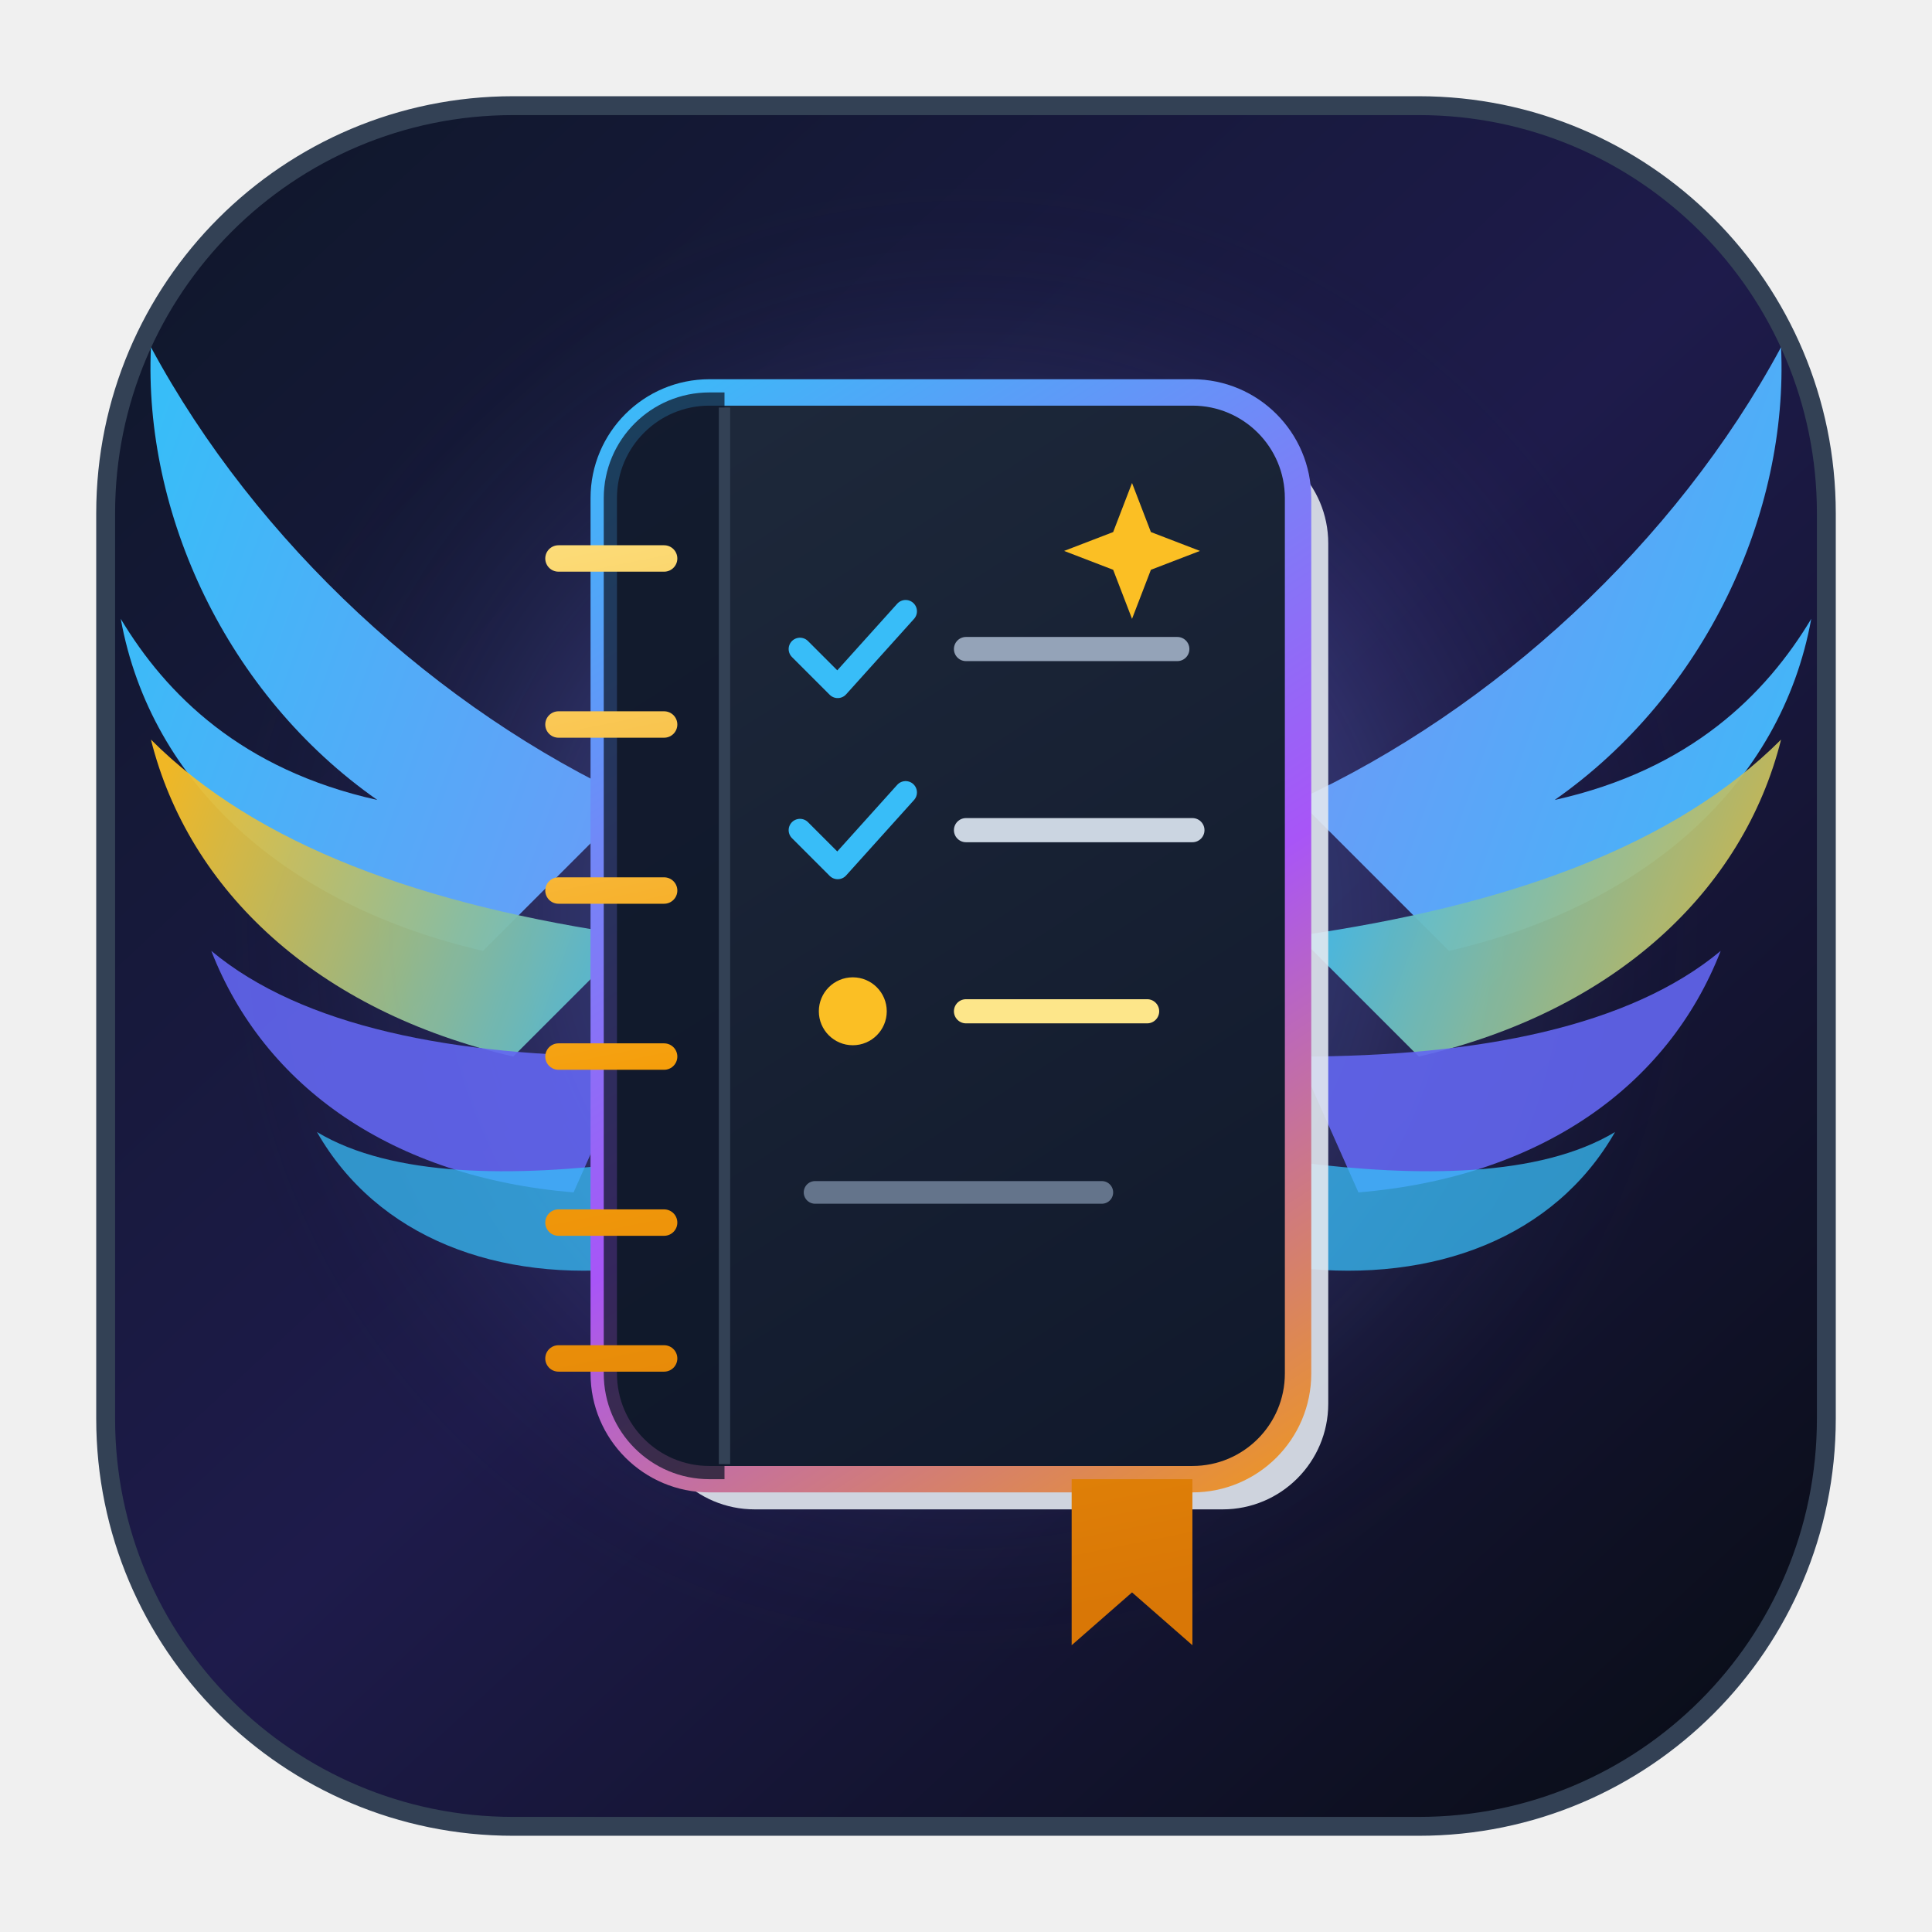
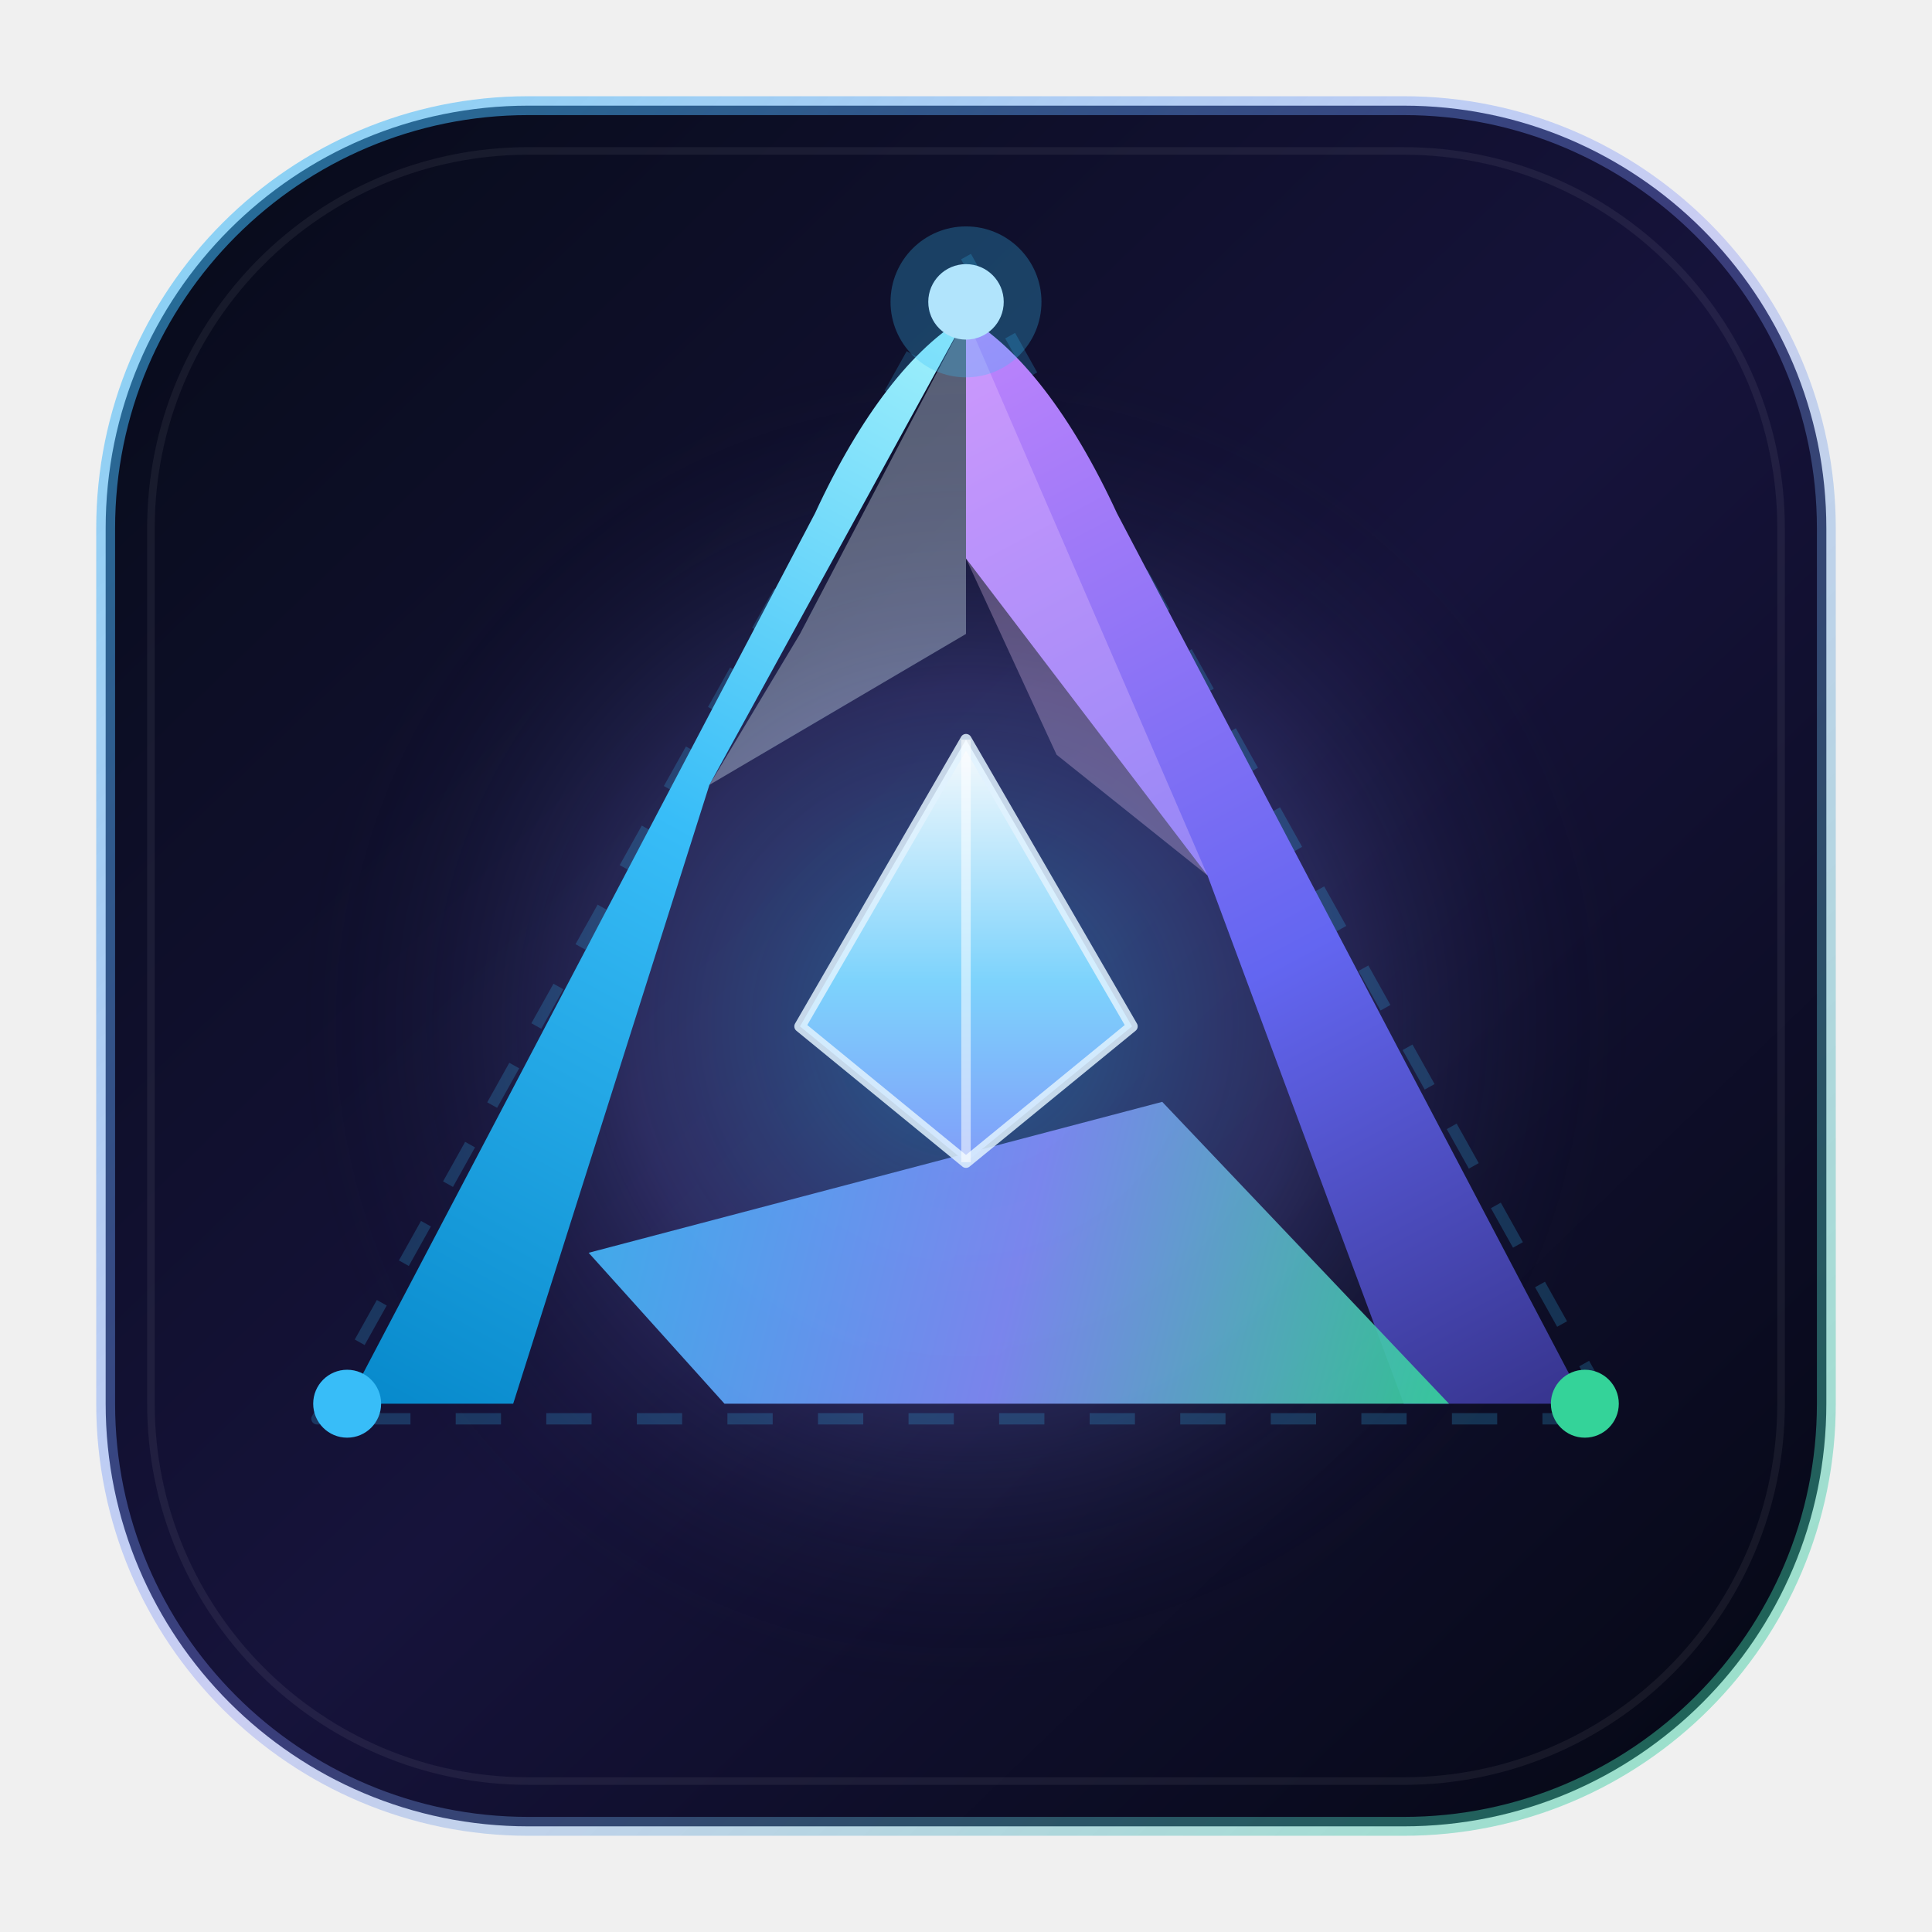
<svg xmlns="http://www.w3.org/2000/svg" viewBox="0 0 256 256" fill="none">
  <defs>
-     <linearGradient id="bgGrad" x1="24" y1="16" x2="232" y2="240" gradientUnits="userSpaceOnUse">
-       <stop offset="0%" stop-color="#0F172A" />
-       <stop offset="50%" stop-color="#1E1B4B" />
-       <stop offset="100%" stop-color="#090D16" />
+     <linearGradient id="bgGrad" x1="20" y1="16" x2="236" y2="240" gradientUnits="userSpaceOnUse">
+       <stop offset="0%" stop-color="#070B19" />
+       <stop offset="52%" stop-color="#16133B" />
+       <stop offset="100%" stop-color="#050814" />
    </linearGradient>
-     <radialGradient id="auraGlow" cx="50%" cy="48%" r="48%">
-       <stop offset="0%" stop-color="#38BDF8" stop-opacity="0.42" />
-       <stop offset="55%" stop-color="#818CF8" stop-opacity="0.18" />
-       <stop offset="100%" stop-color="#0F172A" stop-opacity="0" />
+     <radialGradient id="prismGlow" cx="50%" cy="52%" r="48%">
+       <stop offset="0%" stop-color="#38BDF8" stop-opacity="0.45" />
+       <stop offset="50%" stop-color="#818CF8" stop-opacity="0.22" />
+       <stop offset="100%" stop-color="#070B19" stop-opacity="0" />
    </radialGradient>
-     <linearGradient id="wingTop" x1="16" y1="68" x2="240" y2="148" gradientUnits="userSpaceOnUse">
+     <linearGradient id="squircleStroke" x1="20" y1="20" x2="236" y2="236" gradientUnits="userSpaceOnUse">
+       <stop offset="0%" stop-color="#38BDF8" stop-opacity="0.58" />
+       <stop offset="50%" stop-color="#818CF8" stop-opacity="0.34" />
+       <stop offset="100%" stop-color="#34D399" stop-opacity="0.48" />
+     </linearGradient>
+     <linearGradient id="facetLeft" x1="48" y1="196" x2="132" y2="42" gradientUnits="userSpaceOnUse">
+       <stop offset="0%" stop-color="#0284C7" />
+       <stop offset="55%" stop-color="#38BDF8" />
+       <stop offset="100%" stop-color="#A5F3FC" />
+     </linearGradient>
+     <linearGradient id="facetRight" x1="126" y1="42" x2="208" y2="196" gradientUnits="userSpaceOnUse">
+       <stop offset="0%" stop-color="#C084FC" />
+       <stop offset="55%" stop-color="#6366F1" />
+       <stop offset="100%" stop-color="#312E81" />
+     </linearGradient>
+     <linearGradient id="facetBase" x1="68" y1="162" x2="192" y2="192" gradientUnits="userSpaceOnUse">
      <stop offset="0%" stop-color="#38BDF8" />
-       <stop offset="50%" stop-color="#818CF8" />
-       <stop offset="100%" stop-color="#38BDF8" />
+       <stop offset="52%" stop-color="#818CF8" />
+       <stop offset="100%" stop-color="#34D399" />
    </linearGradient>
-     <linearGradient id="wingMid" x1="24" y1="96" x2="232" y2="172" gradientUnits="userSpaceOnUse">
-       <stop offset="0%" stop-color="#FBBF24" />
-       <stop offset="35%" stop-color="#38BDF8" />
-       <stop offset="65%" stop-color="#38BDF8" />
-       <stop offset="100%" stop-color="#FBBF24" />
-     </linearGradient>
-     <linearGradient id="notebookCover" x1="82" y1="54" x2="178" y2="204" gradientUnits="userSpaceOnUse">
-       <stop offset="0%" stop-color="#1E293B" />
-       <stop offset="100%" stop-color="#0F172A" />
-     </linearGradient>
-     <linearGradient id="notebookStroke" x1="80" y1="52" x2="176" y2="204" gradientUnits="userSpaceOnUse">
-       <stop offset="0%" stop-color="#38BDF8" />
-       <stop offset="55%" stop-color="#A855F7" />
-       <stop offset="100%" stop-color="#F59E0B" />
-     </linearGradient>
-     <linearGradient id="goldAccent" x1="128" y1="50" x2="160" y2="210" gradientUnits="userSpaceOnUse">
-       <stop offset="0%" stop-color="#FDE68A" />
-       <stop offset="50%" stop-color="#F59E0B" />
-       <stop offset="100%" stop-color="#D97706" />
+     <linearGradient id="coreShard" x1="128" y1="98" x2="128" y2="162" gradientUnits="userSpaceOnUse">
+       <stop offset="0%" stop-color="#F8FAFC" />
+       <stop offset="50%" stop-color="#7DD3FC" />
+       <stop offset="100%" stop-color="#818CF8" />
    </linearGradient>
  </defs>
-   <rect x="14" y="14" width="228" height="228" rx="54" fill="url(#bgGrad)" stroke="#334155" stroke-width="2.5" />
-   <circle cx="128" cy="126" r="104" fill="url(#auraGlow)" />
-   <g>
-     <path d="M84 106 C58 94, 34 72, 20 46 C19 68, 30 92, 50 106 C32 102, 22 92, 16 82 C20 104, 38 120, 64 126 Z" fill="url(#wingTop)" />
-     <path d="M84 124 C56 120, 34 112, 20 98 C25 118, 42 134, 68 140 Z" fill="url(#wingMid)" opacity="0.95" />
-     <path d="M84 140 C60 140, 40 136, 28 126 C35 144, 52 156, 76 158 Z" fill="#6366F1" opacity="0.9" />
-     <path d="M84 154 C68 156, 52 156, 42 150 C50 164, 66 170, 84 168 Z" fill="#38BDF8" opacity="0.75" />
-   </g>
-   <g>
-     <path d="M172 106 C198 94, 222 72, 236 46 C237 68, 226 92, 206 106 C224 102, 234 92, 240 82 C236 104, 218 120, 192 126 Z" fill="url(#wingTop)" />
-     <path d="M172 124 C200 120, 222 112, 236 98 C231 118, 214 134, 188 140 Z" fill="url(#wingMid)" opacity="0.95" />
-     <path d="M172 140 C196 140, 216 136, 228 126 C221 144, 204 156, 180 158 Z" fill="#6366F1" opacity="0.9" />
-     <path d="M172 154 C188 156, 204 156, 214 150 C206 164, 190 170, 172 168 Z" fill="#38BDF8" opacity="0.75" />
-   </g>
-   <rect x="86" y="58" width="90" height="142" rx="14" fill="#E2E8F0" opacity="0.9" />
-   <rect x="83" y="55" width="90" height="142" rx="14" fill="#94A3B8" opacity="0.5" />
-   <rect x="80" y="52" width="92" height="144" rx="14" fill="url(#notebookCover)" stroke="url(#notebookStroke)" stroke-width="3.5" />
-   <path d="M94 52 H96 V196 H94 C86.268 196 80 189.732 80 182 V66 C80 58.268 86.268 52 94 52 Z" fill="#0F172A" opacity="0.75" />
-   <line x1="96" y1="54" x2="96" y2="194" stroke="#334155" stroke-width="1.5" />
-   <g stroke="url(#goldAccent)" stroke-width="3.5" stroke-linecap="round">
-     <path d="M74 74 H88" />
-     <path d="M74 96 H88" />
-     <path d="M74 118 H88" />
-     <path d="M74 140 H88" />
-     <path d="M74 162 H88" />
-     <path d="M74 180 H88" />
-   </g>
-   <path d="M106 86 L111 91 L120 81" stroke="#38BDF8" stroke-width="3" stroke-linecap="round" stroke-linejoin="round" />
-   <line x1="128" y1="86" x2="156" y2="86" stroke="#94A3B8" stroke-width="3.2" stroke-linecap="round" />
-   <path d="M106 110 L111 115 L120 105" stroke="#38BDF8" stroke-width="3" stroke-linecap="round" stroke-linejoin="round" />
-   <line x1="128" y1="110" x2="158" y2="110" stroke="#CBD5E1" stroke-width="3.2" stroke-linecap="round" />
-   <circle cx="113" cy="134" r="4.5" fill="#FBBF24" />
-   <line x1="128" y1="134" x2="152" y2="134" stroke="#FDE68A" stroke-width="3.2" stroke-linecap="round" />
-   <line x1="108" y1="158" x2="146" y2="158" stroke="#64748B" stroke-width="3" stroke-linecap="round" />
-   <path d="M150 64 L152.5 70.5 L159 73 L152.5 75.5 L150 82 L147.5 75.5 L141 73 L147.5 70.5 Z" fill="#FBBF24" />
-   <path d="M142 196 V218 L150 211 L158 218 V196 Z" fill="url(#goldAccent)" />
+   <rect x="14" y="14" width="228" height="228" rx="56" fill="url(#bgGrad)" stroke="url(#squircleStroke)" stroke-width="2.5" />
+   <rect x="20" y="20" width="216" height="216" rx="50" stroke="#FFFFFF" stroke-opacity="0.06" stroke-width="1" />
+   <circle cx="128" cy="132" r="92" fill="url(#prismGlow)" />
+   <path d="M128 34 L214 188 L42 188 Z" stroke="#38BDF8" stroke-opacity="0.22" stroke-width="1.5" stroke-linejoin="round" stroke-dasharray="6 6" />
+   <path d="M128 42 L94 104 L68 186 L46 186 L108 68 C114 55, 121 46, 128 42 Z" fill="url(#facetLeft)" />
+   <path d="M128 42 L106 84 L94 104 L128 84 Z" fill="#E0F2FE" fill-opacity="0.35" />
+   <path d="M128 42 C135 46, 142 55, 148 68 L210 186 L186 186 L160 116 L128 74 Z" fill="url(#facetRight)" />
+   <path d="M128 42 L160 116 L140 100 L128 74 Z" fill="#F5D0FE" fill-opacity="0.28" />
+   <path d="M78 166 L154 146 L192 186 L96 186 Z" fill="url(#facetBase)" fill-opacity="0.92" />
+   <polygon points="128,98 150,136 128,154 106,136" fill="url(#coreShard)" stroke="#E0F2FE" stroke-opacity="0.85" stroke-width="1.5" stroke-linejoin="round" />
+   <line x1="128" y1="98" x2="128" y2="154" stroke="#FFFFFF" stroke-opacity="0.55" stroke-width="1.25" />
+   <circle cx="128" cy="40" r="5" fill="#E0F2FE" />
+   <circle cx="128" cy="40" r="10" fill="#38BDF8" fill-opacity="0.28" />
+   <circle cx="46" cy="186" r="4.5" fill="#38BDF8" />
+   <circle cx="210" cy="186" r="4.5" fill="#34D399" />
</svg>
